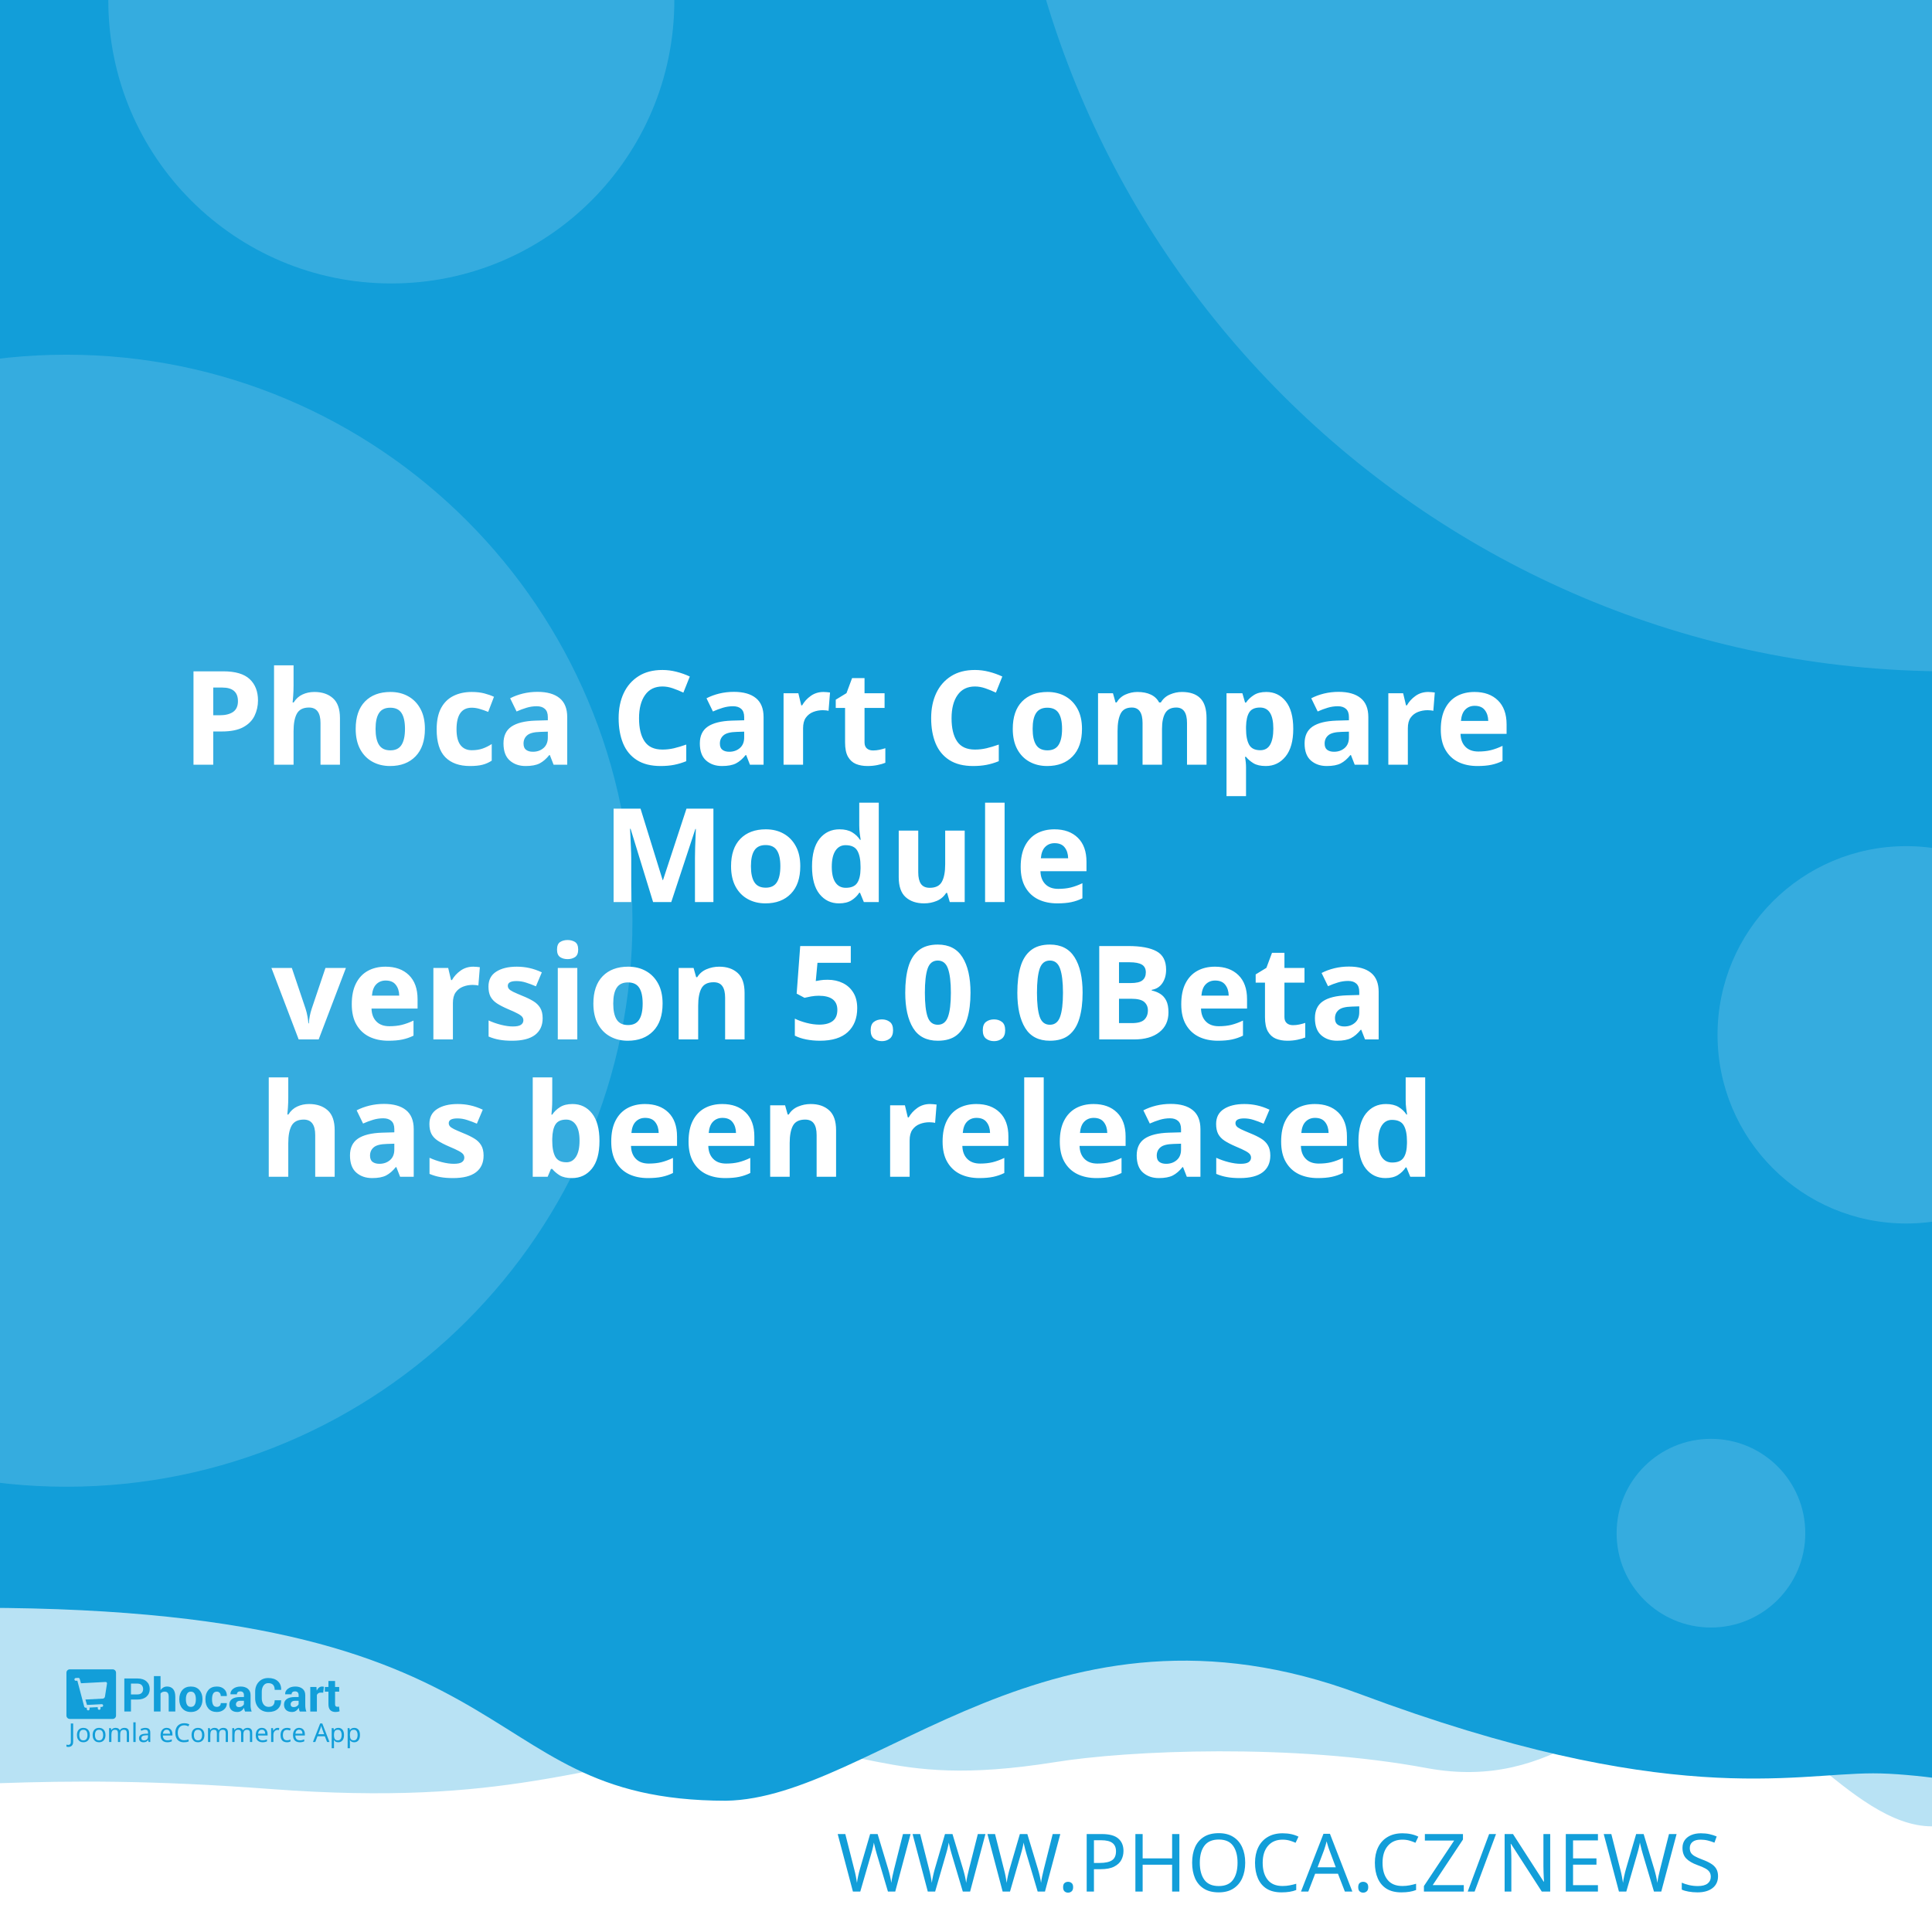
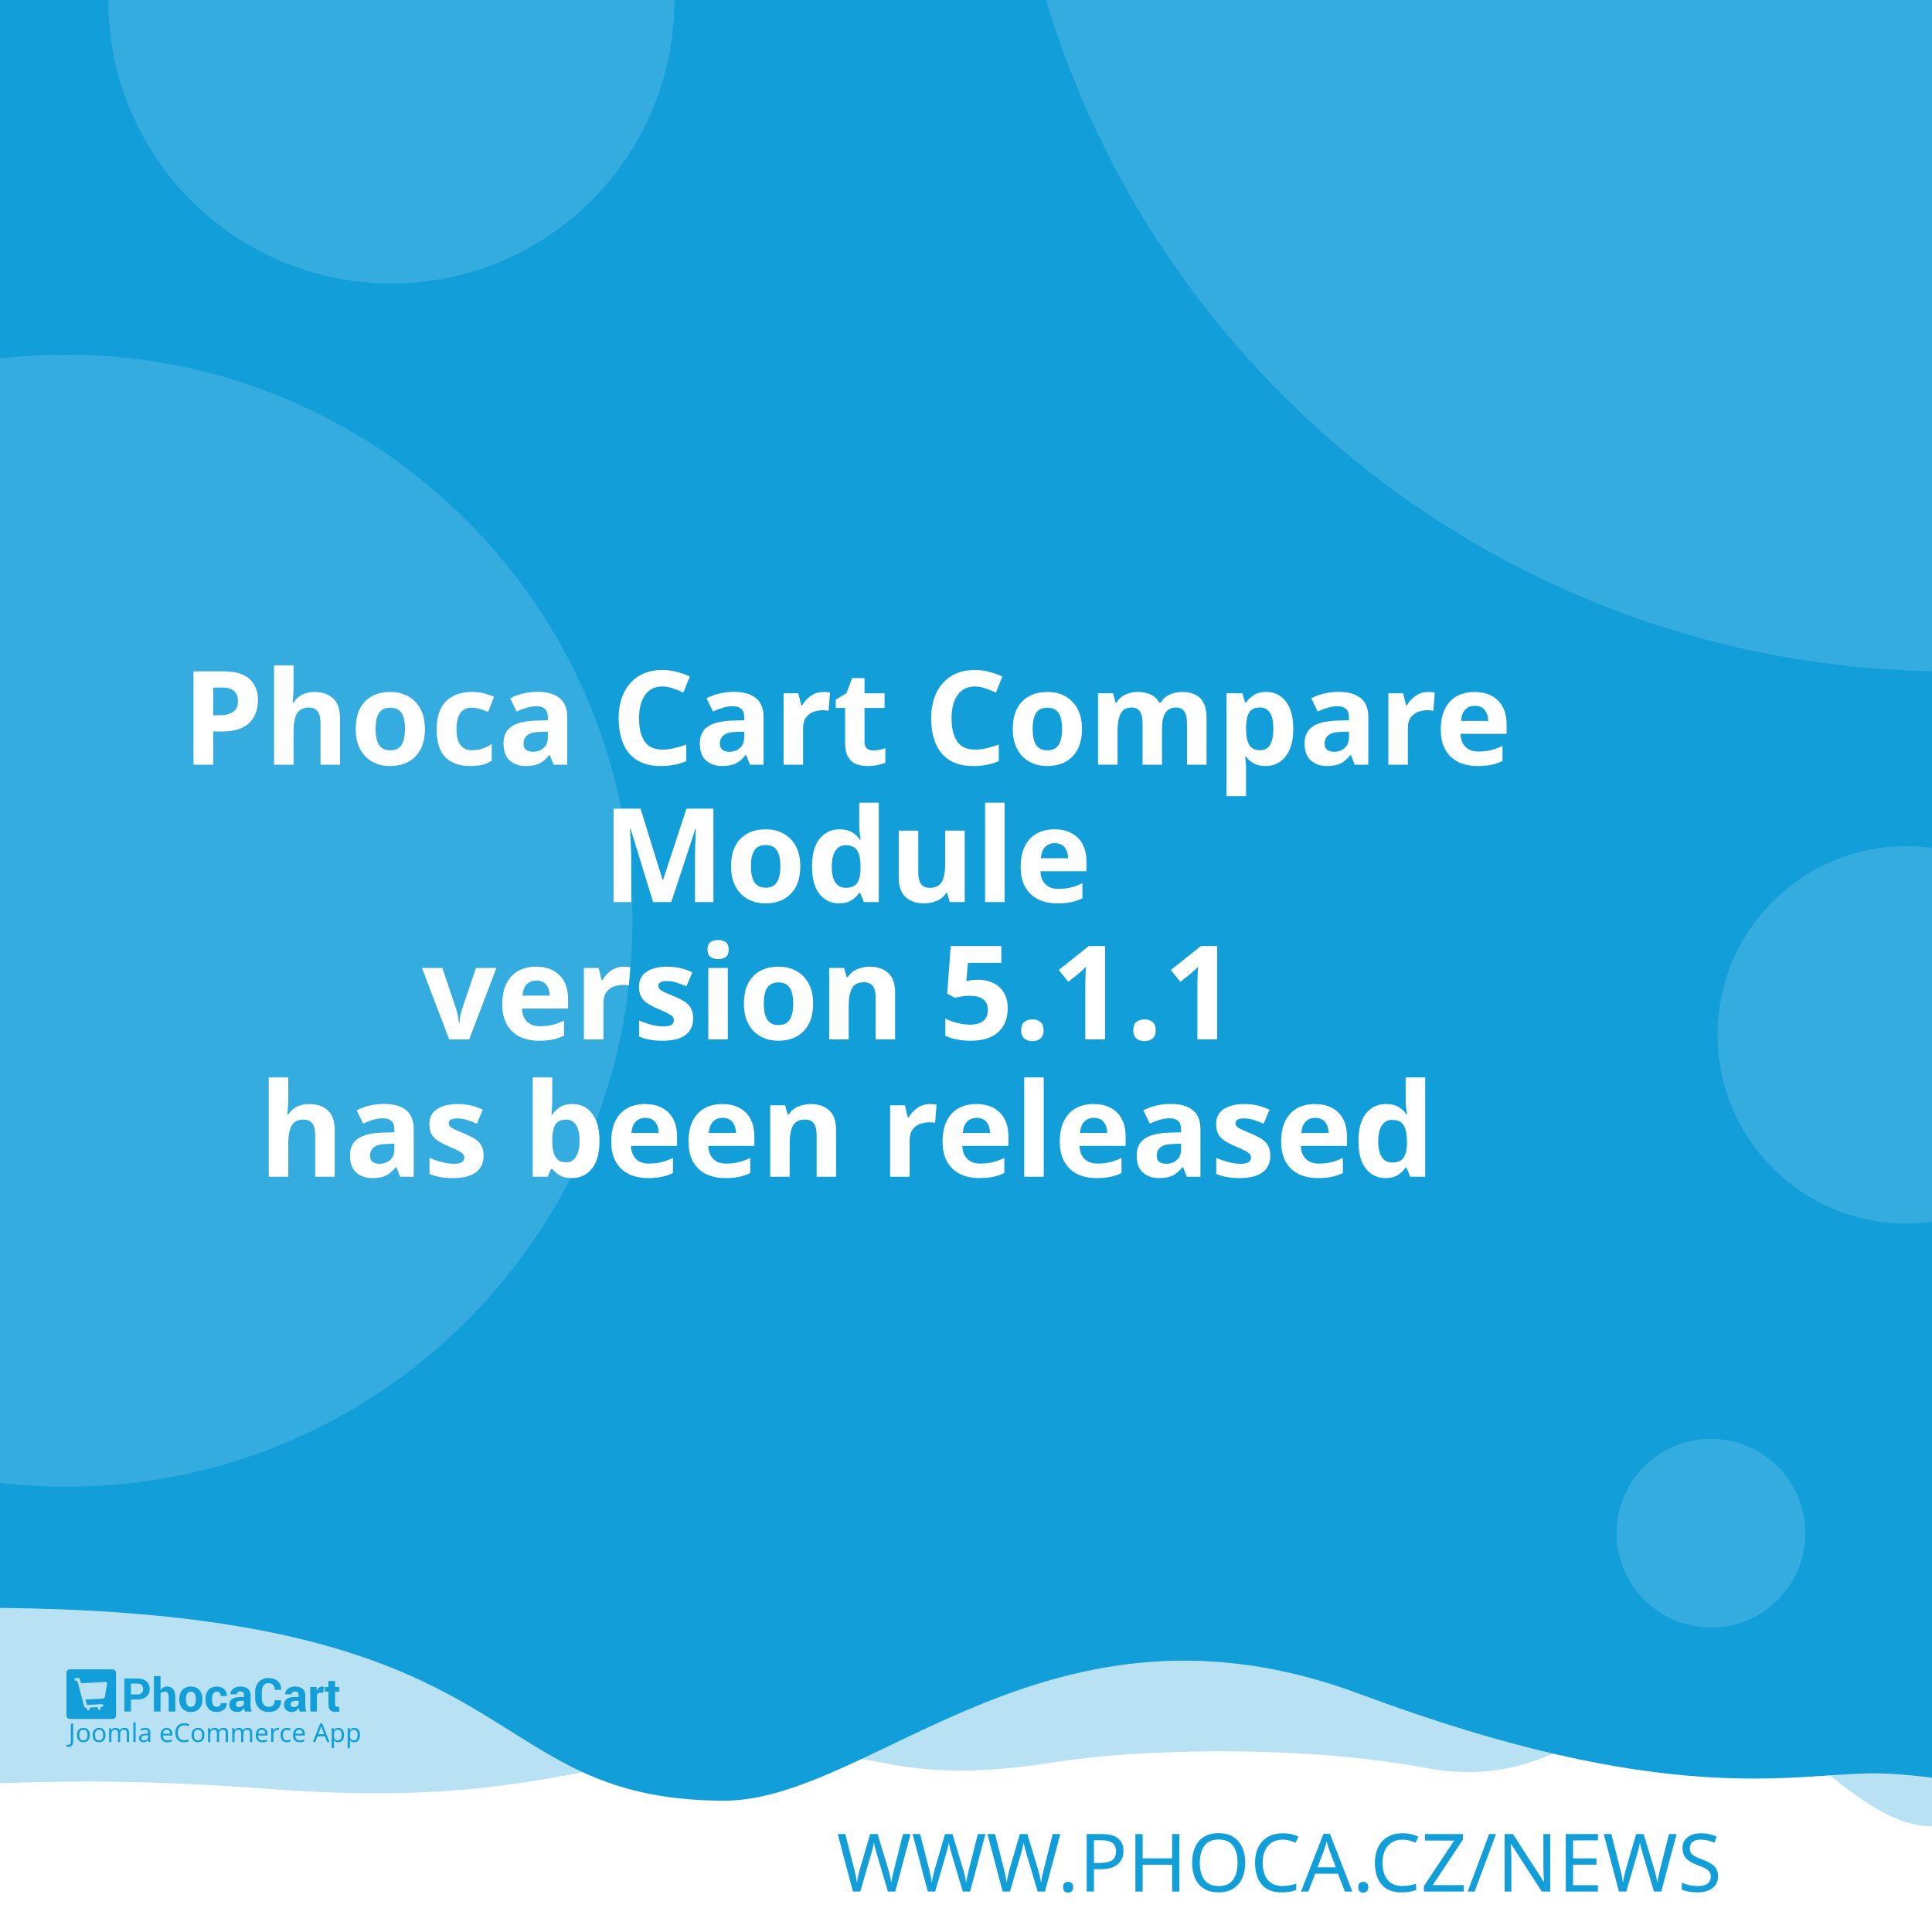
<svg xmlns="http://www.w3.org/2000/svg" width="512" height="512" viewBox="0 0 512 512" version="1.1" id="svg5">
  <defs id="defs2" />
  <g id="layer1">
    <path d="m -288.549,96.962 a 6.384,6.384 0 0 0 -6.384,6.384 v 81.087 a 6.384,6.384 0 0 0 6.384,6.384 h 81.083 a 6.384,6.384 0 0 0 6.384,-6.384 v -81.087 a 6.384,6.384 0 0 0 -6.384,-6.384 z m 16.084,16.188 c 0.591,-0.033 1.134,0.125 1.642,0.482 0.508,0.359 0.842,0.809 1.006,1.355 l 2.415,8.308 46.517,-2.44 c 0.829,-0.043 1.521,0.245 2.074,0.86 0.55,0.606 0.769,1.334 0.636,2.174 l -3.898,24.937 c -0.138,0.736 -0.57,1.497 -1.288,2.273 -0.719,0.787 -1.656,1.211 -2.797,1.272 l -32.861,1.721 3.038,10.253 27.775,-1.455 c 0.726,-0.04 1.351,0.178 1.887,0.648 0.523,0.483 0.803,1.086 0.844,1.812 0.038,0.726 -0.178,1.352 -0.648,1.887 -0.483,0.525 -1.086,0.806 -1.812,0.844 l -2.597,0.137 0.137,2.593 c 0.038,0.729 -0.178,1.356 -0.661,1.879 -0.472,0.535 -1.071,0.819 -1.8,0.856 -0.726,0.038 -1.353,-0.178 -1.879,-0.661 -0.535,-0.472 -0.814,-1.073 -0.852,-1.8 l -0.137,-2.593 -15.573,0.81 0.133,2.597 c 0.038,0.729 -0.176,1.356 -0.648,1.879 -0.483,0.535 -1.086,0.818 -1.812,0.856 -0.726,0.04 -1.352,-0.178 -1.887,-0.661 -0.525,-0.472 -0.806,-1.073 -0.844,-1.8 l -0.137,-2.597 -1.608,0.083 c -0.623,0.033 -1.193,-0.112 -1.721,-0.428 -0.515,-0.317 -0.883,-0.632 -1.11,-0.931 l -0.287,-0.507 -13.05,-49.343 -2.805,0.146 c -0.696,0.038 -1.312,-0.181 -1.858,-0.661 -0.545,-0.472 -0.835,-1.069 -0.873,-1.795 -0.038,-0.729 0.186,-1.353 0.682,-1.879 0.493,-0.535 1.083,-0.818 1.779,-0.856 z" style="fill:#ffffff;stroke-width:1;paint-order:stroke fill markers" id="path400" />
    <rect style="opacity:1;fill:#ffffff;stroke-width:5;stroke-linejoin:round;paint-order:stroke fill markers" id="rect723" width="512" height="512" x="0" y="0" />
    <path id="rect4460" style="opacity:0.3;fill:#129ed9;fill-opacity:1;stroke-width:5;stroke-linejoin:round;paint-order:stroke fill markers" d="M -256,4 H 768 v 480 c 0,0 -42.667,-10 -64,-10 -21.333,0 -42.408,10 -64,10 -21.592,0 -42.667,-10 -64,-10 -21.333,0 -42.408,10 -64,10 -21.592,0 -41.887,-34.701 -63.221,-34.701 -21.333,0 -35.645,25.795 -70.761,19.246 -35.116,-6.549 -78.862,-4.741 -98.515,-1.547 -47.289,7.533 -49.247,-6.724 -87.369,-3.311 -38.122,3.413 -56.921,15.193 -120.307,10.429 -63.387,-4.764 -84.091,0.698 -135.827,-0.116 -21.333,0 -42.408,10 -64,10 -21.592,0 -42.667,-10 -64,-10 -21.333,0 -64,10 -64,10 z" />
    <path id="rect4460-5" style="fill:#129ed9;fill-opacity:1;stroke-width:5;stroke-linejoin:round;paint-order:stroke fill markers" d="M -316,4.9999998e-7 H 708 V 480 c 0,0 -42.667,-10 -64,-10 -21.333,0 -42.408,10 -64,10 -21.592,0 -62.256,-10.048 -83.59,-10.048 -21.333,0 -54.449,9.448 -136.059,-21.03 -81.61,-30.478 -128.583,27.669 -167.971,28.291 -70.795,-0.042 -47.303,-54.288 -212.561,-50.983 C -185.439,429.534 -38.408,480 -60,480 c -21.592,0 -42.667,-10 -64,-10 -21.333,0 -42.408,10 -64,10 -21.592,0 -42.667,-10 -64,-10 -21.333,0 -64,10 -64,10 z" />
    <text xml:space="preserve" style="font-style:normal;font-weight:normal;font-size:21.333px;line-height:1.25;font-family:sans-serif;fill:#129ed9;fill-opacity:1;stroke:none" x="484.042" y="501.277" id="text2910-3-7">
      <tspan id="tspan2908-6-5" x="484.042" y="501.277" style="font-style:normal;font-variant:normal;font-weight:300;font-stretch:normal;font-size:21.333px;font-family:Montserrat;-inkscape-font-specification:'Montserrat Light';text-align:end;text-anchor:end;fill:#129ed9;fill-opacity:1">WWW.PHOCA.CZ/NEWS</tspan>
    </text>
    <text xml:space="preserve" style="font-style:normal;font-variant:normal;font-weight:600;font-stretch:normal;font-size:34.667px;line-height:1.05;font-family:Rubik;-inkscape-font-specification:'Rubik Semi-Bold';fill:#ffffff;fill-opacity:1;stroke:none" x="256" y="165" id="text11252">
      <tspan x="256" y="165" id="tspan403" style="text-align:center;text-anchor:middle" />
      <tspan x="256" y="202.659" style="font-size:34.667px;text-align:center;text-anchor:middle" id="tspan442">Phoca Cart Compare</tspan>
      <tspan x="256" y="239.059" style="font-size:34.667px;text-align:center;text-anchor:middle" id="tspan444">Module</tspan>
-       <tspan x="256" y="275.459" id="tspan1992" style="font-size:34.667px;text-align:center;text-anchor:middle">version 5.0.0Beta
+       <tspan x="256" y="275.459" id="tspan1992" style="font-size:34.667px;text-align:center;text-anchor:middle">version 5.1.1
</tspan>
      <tspan x="256" y="311.859" id="tspan2906" style="font-size:34.667px;text-align:center;text-anchor:middle">has been released</tspan>
      <tspan x="256" y="348.259" id="tspan1994" style="font-size:34.667px" />
    </text>
    <circle style="opacity:0.15;fill:#ffffff;fill-opacity:1;stroke-width:5;stroke-linejoin:round;paint-order:stroke fill markers" id="path8376" cx="516.67" cy="-72.081" r="250" />
    <circle style="opacity:0.15;fill:#ffffff;fill-opacity:1;stroke-width:5;stroke-linejoin:round;paint-order:stroke fill markers" id="path8376-9" cx="17.604" cy="244" r="150" />
    <circle style="opacity:0.15;fill:#ffffff;fill-opacity:1;stroke-width:5;stroke-linejoin:round;paint-order:stroke fill markers" id="path8376-6" cx="103.704" cy="0.117" r="75" />
    <circle style="opacity:0.15;fill:#ffffff;fill-opacity:1;stroke-width:5;stroke-linejoin:round;paint-order:stroke fill markers" id="path8376-6-2" cx="505.168" cy="274.238" r="50" />
    <g id="g8950" transform="matrix(0.298069,0,0,0.298069,107.3348,335.2596)" style="fill:#129ed9;fill-opacity:1;stroke-width:3.355">
      <g id="g895" transform="translate(-301.0409,359.4151)" style="fill:#129ed9;fill-opacity:1;stroke-width:3.355">
        <g transform="matrix(1.3333,0,0,-1.3333,-75.59,850.15)" fill="#ffffff" image-rendering="optimizeQuality" id="g280" style="clip-rule:evenodd;fill:#129ed9;fill-opacity:1;stroke-width:8.934;shape-rendering:geometricPrecision">
          <path d="m 99.728,617.49 v -7.994 h -4.423 v 22.031 h 8.784 c 2.532,0 4.527,-0.646 5.979,-1.937 1.452,-1.291 2.181,-2.99 2.181,-5.097 0,-2.107 -0.729,-3.801 -2.181,-5.082 -1.452,-1.281 -3.446,-1.921 -5.979,-1.921 z m 0,3.408 h 4.361 c 1.23,0 2.165,0.336 2.801,1.002 0.635,0.671 0.951,1.523 0.951,2.561 0,1.059 -0.315,1.932 -0.946,2.623 -0.63,0.687 -1.566,1.033 -2.806,1.033 H 99.728 Z" id="path262" style="fill:#129ed9;fill-opacity:1;stroke-width:3.355" />
          <path d="m 119.45,623.79 c 0.517,0.749 1.147,1.327 1.891,1.746 0.749,0.418 1.576,0.63 2.485,0.63 1.705,0 3.043,-0.568 4.02,-1.704 0.971,-1.131 1.457,-2.887 1.457,-5.252 v -9.714 h -4.418 v 9.76 c 0,1.276 -0.227,2.174 -0.677,2.706 -0.445,0.532 -1.116,0.795 -2.005,0.795 -0.605,0 -1.137,-0.108 -1.602,-0.325 -0.465,-0.217 -0.847,-0.522 -1.152,-0.919 v -12.017 h -4.418 v 23.611 h 4.418 z" id="path264" style="fill:#129ed9;fill-opacity:1;stroke-width:3.355" />
          <path d="m 131.96,617.83 c 0,2.438 0.682,4.436 2.046,5.996 1.359,1.554 3.25,2.334 5.663,2.334 2.418,0 4.315,-0.774 5.689,-2.329 1.375,-1.549 2.062,-3.553 2.062,-6.001 v -0.32 c 0,-2.458 -0.687,-4.462 -2.051,-6.011 -1.369,-1.544 -3.261,-2.319 -5.674,-2.319 -2.418,0 -4.315,0.775 -5.684,2.319 -1.364,1.549 -2.051,3.553 -2.051,6.011 z m 4.408,-0.31 c 0,-1.487 0.264,-2.68 0.785,-3.584 0.527,-0.899 1.375,-1.348 2.542,-1.348 1.142,0 1.979,0.454 2.506,1.358 0.532,0.904 0.796,2.097 0.796,3.574 v 0.315 c 0,1.446 -0.269,2.629 -0.801,3.542 -0.537,0.914 -1.38,1.374 -2.527,1.374 -1.142,0 -1.979,-0.46 -2.506,-1.379 -0.532,-0.919 -0.796,-2.102 -0.796,-3.537 z" id="path266" style="fill:#129ed9;fill-opacity:1;stroke-width:3.355" />
          <path d="m 157.01,612.59 c 0.79,0 1.421,0.227 1.891,0.682 0.475,0.454 0.713,1.064 0.713,1.828 h 4.015 l 0.041,-0.093 c 0.041,-1.653 -0.579,-3.037 -1.871,-4.152 -1.287,-1.116 -2.883,-1.673 -4.79,-1.673 -2.439,0 -4.325,0.769 -5.648,2.314 -1.318,1.544 -1.979,3.522 -1.979,5.944 v 0.449 c 0,2.412 0.656,4.395 1.974,5.944 1.317,1.554 3.198,2.329 5.638,2.329 2.02,0 3.648,-0.573 4.883,-1.725 1.235,-1.151 1.835,-2.664 1.793,-4.539 l -0.031,-0.088 h -4.026 c 0,0.842 -0.233,1.544 -0.698,2.107 -0.46,0.558 -1.101,0.837 -1.922,0.837 -1.168,0 -1.995,-0.454 -2.475,-1.358 -0.476,-0.904 -0.718,-2.071 -0.718,-3.496 v -0.454 c 0,-1.456 0.243,-2.628 0.718,-3.522 0.48,-0.888 1.312,-1.332 2.491,-1.332" id="path268" style="fill:#129ed9;fill-opacity:1;stroke-width:3.355" />
          <path d="m 175.8,609.49 c -0.165,0.372 -0.305,0.764 -0.419,1.183 -0.119,0.413 -0.202,0.837 -0.248,1.27 -0.455,-0.8 -1.054,-1.456 -1.798,-1.978 -0.739,-0.521 -1.628,-0.785 -2.656,-0.785 -1.715,0 -3.038,0.439 -3.963,1.322 -0.93,0.883 -1.395,2.086 -1.395,3.604 0,1.606 0.62,2.845 1.855,3.729 1.235,0.883 3.038,1.322 5.41,1.322 h 2.47 v 1.301 c 0,0.785 -0.207,1.394 -0.62,1.828 -0.413,0.434 -1.023,0.651 -1.834,0.651 -0.713,0 -1.266,-0.175 -1.653,-0.522 -0.393,-0.346 -0.584,-0.826 -0.584,-1.446 l -4.268,0.016 -0.016,0.093 c -0.072,1.379 0.527,2.572 1.798,3.579 1.271,1.002 2.946,1.503 5.013,1.503 1.958,0 3.545,-0.496 4.769,-1.492 1.22,-0.992 1.829,-2.406 1.829,-4.24 v -6.76 c 0,-0.769 0.062,-1.492 0.176,-2.164 0.119,-0.676 0.299,-1.348 0.553,-2.014 z m -4.046,2.943 c 0.78,0 1.468,0.191 2.077,0.574 0.605,0.382 1.013,0.826 1.225,1.332 v 2.308 h -2.47 c -0.935,0 -1.648,-0.232 -2.134,-0.702 -0.481,-0.47 -0.724,-1.033 -0.724,-1.699 0,-0.542 0.181,-0.981 0.542,-1.312 0.367,-0.336 0.858,-0.501 1.483,-0.501" id="path270" style="fill:#129ed9;fill-opacity:1;stroke-width:3.355" />
          <path d="m 199.84,617.01 0.031,-0.088 c 0.041,-2.37 -0.682,-4.25 -2.17,-5.645 -1.488,-1.394 -3.555,-2.091 -6.201,-2.091 -2.656,0 -4.811,0.852 -6.464,2.556 -1.653,1.704 -2.486,3.894 -2.486,6.579 v 4.369 c 0,2.67 0.812,4.86 2.424,6.574 1.617,1.715 3.715,2.572 6.299,2.572 2.723,0 4.852,-0.697 6.386,-2.097 1.535,-1.399 2.284,-3.305 2.243,-5.717 l -0.031,-0.088 h -4.299 c 0,1.451 -0.346,2.561 -1.044,3.336 -0.698,0.769 -1.783,1.157 -3.255,1.157 -1.323,0 -2.372,-0.537 -3.147,-1.606 -0.78,-1.074 -1.168,-2.438 -1.168,-4.1 v -4.39 c 0,-1.683 0.408,-3.057 1.225,-4.131 0.822,-1.069 1.922,-1.606 3.317,-1.606 1.38,0 2.403,0.372 3.064,1.11 0.661,0.744 0.992,1.844 0.992,3.305 z" id="path272" style="fill:#129ed9;fill-opacity:1;stroke-width:3.355" />
          <path d="m 212.27,609.49 c -0.165,0.372 -0.305,0.764 -0.419,1.183 -0.119,0.413 -0.202,0.837 -0.248,1.27 -0.455,-0.8 -1.054,-1.456 -1.798,-1.978 -0.739,-0.521 -1.628,-0.785 -2.656,-0.785 -1.716,0 -3.038,0.439 -3.963,1.322 -0.93,0.883 -1.395,2.086 -1.395,3.604 0,1.606 0.62,2.845 1.855,3.729 1.235,0.883 3.039,1.322 5.41,1.322 h 2.47 v 1.301 c 0,0.785 -0.207,1.394 -0.62,1.828 -0.413,0.434 -1.023,0.651 -1.834,0.651 -0.713,0 -1.266,-0.175 -1.654,-0.522 -0.393,-0.346 -0.584,-0.826 -0.584,-1.446 l -4.268,0.016 -0.016,0.093 c -0.072,1.379 0.527,2.572 1.798,3.579 1.271,1.002 2.945,1.503 5.013,1.503 1.958,0 3.545,-0.496 4.769,-1.492 1.22,-0.992 1.829,-2.406 1.829,-4.24 v -6.76 c 0,-0.769 0.062,-1.492 0.176,-2.164 0.119,-0.676 0.3,-1.348 0.553,-2.014 z m -4.046,2.943 c 0.78,0 1.468,0.191 2.077,0.574 0.605,0.382 1.013,0.826 1.224,1.332 v 2.308 h -2.47 c -0.935,0 -1.649,-0.232 -2.134,-0.702 -0.481,-0.47 -0.723,-1.033 -0.723,-1.699 0,-0.542 0.181,-0.981 0.542,-1.312 0.367,-0.336 0.858,-0.501 1.483,-0.501" id="path274" style="fill:#129ed9;fill-opacity:1;stroke-width:3.355" />
          <path d="m 227.92,622.06 -1.617,0.046 c -0.656,0 -1.199,-0.134 -1.623,-0.408 -0.423,-0.274 -0.744,-0.656 -0.966,-1.152 v -11.052 h -4.408 v 16.36 h 4.103 l 0.196,-2.422 c 0.382,0.857 0.883,1.528 1.494,2.009 0.61,0.48 1.312,0.723 2.108,0.723 0.223,0 0.429,-0.015 0.615,-0.052 0.186,-0.036 0.377,-0.077 0.568,-0.129 z" id="path276" style="fill:#129ed9;fill-opacity:1;stroke-width:3.355" />
          <path d="m 235.83,629.86 v -4.007 h 2.754 v -3.099 H 235.83 v -8.33 c 0,-0.635 0.129,-1.09 0.393,-1.363 0.263,-0.274 0.615,-0.408 1.059,-0.408 0.232,0 0.434,0.01 0.599,0.036 0.166,0.026 0.362,0.072 0.579,0.129 l 0.383,-3.181 c -0.445,-0.155 -0.878,-0.268 -1.302,-0.341 -0.424,-0.078 -0.884,-0.114 -1.38,-0.114 -1.524,0 -2.697,0.418 -3.519,1.255 -0.822,0.837 -1.235,2.159 -1.235,3.977 v 8.34 h -2.392 v 3.099 h 2.392 v 4.007 z" id="path278" style="fill:#129ed9;fill-opacity:1;stroke-width:3.355" />
        </g>
        <g fill="#ffffff" fill-rule="evenodd" image-rendering="optimizeQuality" stroke-width="1.934" aria-label="Joomla eCommerce App" id="g318" style="clip-rule:evenodd;fill:#129ed9;fill-opacity:1;shape-rendering:geometricPrecision">
          <path d="M 1.704,69 Q 1.151,69 0.736,68.908 0.321,68.839 -0.002,68.7 v -1.752 q 0.369,0.092 0.784,0.161 0.415,0.069 0.876,0.069 0.576,0 1.083,-0.231 0.53,-0.231 0.853,-0.807 0.323,-0.576 0.323,-1.614 v -16.368 h 2.075 v 16.206 q 0,2.374 -1.176,3.504 -1.176,1.13 -3.112,1.13 z" id="path282" style="fill:#129ed9;fill-opacity:1;stroke-width:1.934" />
          <path d="m 20.792,58.419 q 0,3.066 -1.568,4.749 -1.545,1.683 -4.196,1.683 -1.637,0 -2.928,-0.738 -1.268,-0.761 -2.006,-2.19 -0.738,-1.452 -0.738,-3.504 0,-3.066 1.545,-4.726 1.545,-1.66 4.196,-1.66 1.683,0 2.951,0.761 1.291,0.738 2.006,2.167 0.738,1.406 0.738,3.458 z m -9.336,0 q 0,2.19 0.853,3.481 0.876,1.268 2.766,1.268 1.867,0 2.743,-1.268 0.876,-1.291 0.876,-3.481 0,-2.19 -0.876,-3.435 -0.876,-1.245 -2.766,-1.245 -1.89,0 -2.743,1.245 -0.853,1.245 -0.853,3.435 z" id="path284" style="fill:#129ed9;fill-opacity:1;stroke-width:1.934" />
          <path d="m 34.739,58.419 q 0,3.066 -1.568,4.749 -1.545,1.683 -4.196,1.683 -1.637,0 -2.928,-0.738 -1.268,-0.761 -2.006,-2.19 -0.738,-1.452 -0.738,-3.504 0,-3.066 1.545,-4.726 1.545,-1.66 4.196,-1.66 1.683,0 2.951,0.761 1.291,0.738 2.006,2.167 0.738,1.406 0.738,3.458 z m -9.336,0 q 0,2.19 0.853,3.481 0.876,1.268 2.766,1.268 1.867,0 2.743,-1.268 0.876,-1.291 0.876,-3.481 0,-2.19 -0.876,-3.435 -0.876,-1.245 -2.766,-1.245 -1.89,0 -2.743,1.245 -0.853,1.245 -0.853,3.435 z" id="path286" style="fill:#129ed9;fill-opacity:1;stroke-width:1.934" />
          <path d="m 51.499,52.033 q 2.098,0 3.135,1.083 1.037,1.06 1.037,3.458 V 64.62 H 53.666 v -7.953 q 0,-2.928 -2.513,-2.928 -1.798,0 -2.582,1.037 -0.761,1.037 -0.761,3.02 V 64.62 h -2.006 v -7.953 q 0,-2.928 -2.536,-2.928 -1.867,0 -2.582,1.153 -0.715,1.153 -0.715,3.32 v 6.409 h -2.029 v -12.356 h 1.637 l 0.3,1.683 h 0.115 q 0.576,-0.968 1.545,-1.429 0.991,-0.484 2.098,-0.484 2.905,0 3.781,2.075 h 0.115 q 0.622,-1.06 1.683,-1.568 1.083,-0.507 2.282,-0.507 z" id="path288" style="fill:#129ed9;fill-opacity:1;stroke-width:1.934" />
          <path d="M 61.527,64.62 H 59.498 V 47.1 h 2.029 z" id="path290" style="fill:#129ed9;fill-opacity:1;stroke-width:1.934" />
          <path d="m 70.126,52.056 q 2.259,0 3.343,0.991 1.083,0.991 1.083,3.158 v 8.414 h -1.475 l -0.392,-1.752 h -0.092 q -0.807,1.014 -1.706,1.498 -0.876,0.484 -2.444,0.484 -1.683,0 -2.789,-0.876 -1.107,-0.899 -1.107,-2.789 0,-1.844 1.452,-2.836 1.452,-1.014 4.472,-1.107 l 2.098,-0.069 v -0.738 q 0,-1.545 -0.669,-2.144 -0.669,-0.599 -1.89,-0.599 -0.968,0 -1.844,0.3 -0.876,0.277 -1.637,0.645 l -0.622,-1.522 q 0.807,-0.438 1.913,-0.738 1.107,-0.323 2.305,-0.323 z m 0.599,6.593 q -2.305,0.092 -3.204,0.738 -0.876,0.645 -0.876,1.821 0,1.037 0.622,1.522 0.645,0.484 1.637,0.484 1.568,0 2.605,-0.853 1.037,-0.876 1.037,-2.674 v -1.107 z" id="path292" style="fill:#129ed9;fill-opacity:1;stroke-width:1.934" />
          <path d="m 89.144,52.033 q 1.591,0 2.72,0.692 1.153,0.692 1.752,1.96 0.622,1.245 0.622,2.928 v 1.222 h -8.46 q 0.046,2.098 1.06,3.204 1.037,1.083 2.882,1.083 1.176,0 2.075,-0.207 0.922,-0.231 1.89,-0.645 v 1.775 q -0.945,0.415 -1.867,0.599 -0.922,0.207 -2.19,0.207 -1.752,0 -3.112,-0.715 -1.337,-0.715 -2.098,-2.121 -0.738,-1.429 -0.738,-3.481 0,-2.029 0.669,-3.481 0.692,-1.452 1.913,-2.236 1.245,-0.784 2.882,-0.784 z m -0.023,1.66 q -1.452,0 -2.305,0.945 -0.83,0.922 -0.991,2.582 h 6.293 q -0.023,-1.568 -0.738,-2.536 -0.715,-0.991 -2.259,-0.991 z" id="path294" style="fill:#129ed9;fill-opacity:1;stroke-width:1.934" />
          <path d="m 104.71,49.751 q -2.651,0 -4.173,1.775 -1.522,1.775 -1.522,4.864 0,3.066 1.406,4.864 1.429,1.775 4.265,1.775 1.083,0 2.052,-0.184 0.968,-0.184 1.89,-0.461 v 1.798 q -0.922,0.346 -1.913,0.507 -0.968,0.161 -2.328,0.161 -2.513,0 -4.196,-1.037 -1.683,-1.037 -2.536,-2.951 -0.83,-1.913 -0.83,-4.495 0,-2.49 0.899,-4.38 0.922,-1.913 2.697,-2.974 1.775,-1.083 4.311,-1.083 2.605,0 4.541,0.968 l -0.83,1.752 q -0.761,-0.346 -1.706,-0.622 -0.922,-0.277 -2.029,-0.277 z" id="path296" style="fill:#129ed9;fill-opacity:1;stroke-width:1.934" />
          <path d="m 122.69,58.419 q 0,3.066 -1.568,4.749 -1.545,1.683 -4.196,1.683 -1.637,0 -2.928,-0.738 -1.268,-0.761 -2.006,-2.19 -0.738,-1.452 -0.738,-3.504 0,-3.066 1.545,-4.726 1.545,-1.66 4.196,-1.66 1.683,0 2.951,0.761 1.291,0.738 2.006,2.167 0.738,1.406 0.738,3.458 z m -9.336,0 q 0,2.19 0.853,3.481 0.876,1.268 2.766,1.268 1.867,0 2.743,-1.268 0.876,-1.291 0.876,-3.481 0,-2.19 -0.876,-3.435 -0.876,-1.245 -2.766,-1.245 -1.89,0 -2.743,1.245 -0.853,1.245 -0.853,3.435 z" id="path298" style="fill:#129ed9;fill-opacity:1;stroke-width:1.934" />
          <path d="m 139.45,52.033 q 2.098,0 3.135,1.083 1.037,1.06 1.037,3.458 V 64.62 h -2.006 v -7.953 q 0,-2.928 -2.513,-2.928 -1.798,0 -2.582,1.037 -0.761,1.037 -0.761,3.02 V 64.62 h -2.006 v -7.953 q 0,-2.928 -2.536,-2.928 -1.867,0 -2.582,1.153 -0.715,1.153 -0.715,3.32 v 6.409 h -2.029 v -12.356 h 1.637 l 0.3,1.683 h 0.115 q 0.576,-0.968 1.545,-1.429 0.991,-0.484 2.098,-0.484 2.905,0 3.781,2.075 h 0.115 q 0.622,-1.06 1.683,-1.568 1.083,-0.507 2.282,-0.507 z" id="path300" style="fill:#129ed9;fill-opacity:1;stroke-width:1.934" />
          <path d="m 161,52.033 q 2.098,0 3.135,1.083 1.037,1.06 1.037,3.458 V 64.62 h -2.006 v -7.953 q 0,-2.928 -2.513,-2.928 -1.798,0 -2.582,1.037 -0.761,1.037 -0.761,3.02 V 64.62 h -2.006 v -7.953 q 0,-2.928 -2.536,-2.928 -1.867,0 -2.582,1.153 -0.715,1.153 -0.715,3.32 v 6.409 h -2.029 v -12.356 h 1.637 l 0.3,1.683 h 0.115 q 0.576,-0.968 1.545,-1.429 0.991,-0.484 2.098,-0.484 2.905,0 3.781,2.075 h 0.115 q 0.622,-1.06 1.683,-1.568 1.083,-0.507 2.282,-0.507 z" id="path302" style="fill:#129ed9;fill-opacity:1;stroke-width:1.934" />
          <path d="m 173.77,52.033 q 1.591,0 2.72,0.692 1.153,0.692 1.752,1.96 0.622,1.245 0.622,2.928 v 1.222 h -8.46 q 0.046,2.098 1.06,3.204 1.037,1.083 2.882,1.083 1.176,0 2.075,-0.207 0.922,-0.231 1.89,-0.645 v 1.775 q -0.945,0.415 -1.867,0.599 -0.922,0.207 -2.19,0.207 -1.752,0 -3.112,-0.715 -1.337,-0.715 -2.098,-2.121 -0.738,-1.429 -0.738,-3.481 0,-2.029 0.669,-3.481 0.692,-1.452 1.913,-2.236 1.245,-0.784 2.882,-0.784 z m -0.023,1.66 q -1.452,0 -2.305,0.945 -0.83,0.922 -0.991,2.582 h 6.293 q -0.023,-1.568 -0.738,-2.536 -0.715,-0.991 -2.259,-0.991 z" id="path304" style="fill:#129ed9;fill-opacity:1;stroke-width:1.934" />
          <path d="m 187.76,52.033 q 0.346,0 0.738,0.046 0.415,0.023 0.715,0.092 l -0.254,1.867 q -0.3,-0.069 -0.669,-0.115 -0.346,-0.046 -0.669,-0.046 -0.945,0 -1.775,0.53 -0.83,0.507 -1.337,1.452 -0.484,0.922 -0.484,2.167 v 6.593 h -2.029 v -12.356 h 1.66 l 0.231,2.259 h 0.092 q 0.599,-1.014 1.545,-1.752 0.945,-0.738 2.236,-0.738 z" id="path306" style="fill:#129ed9;fill-opacity:1;stroke-width:1.934" />
          <path d="m 196.02,64.851 q -1.637,0 -2.928,-0.669 -1.268,-0.669 -2.006,-2.075 -0.715,-1.406 -0.715,-3.596 0,-2.282 0.761,-3.712 0.761,-1.429 2.052,-2.098 1.314,-0.669 2.974,-0.669 0.945,0 1.821,0.207 0.876,0.184 1.429,0.461 l -0.622,1.683 q -0.553,-0.207 -1.291,-0.392 -0.738,-0.184 -1.383,-0.184 -3.642,0 -3.642,4.68 0,2.236 0.876,3.435 0.899,1.176 2.651,1.176 1.014,0 1.775,-0.207 0.784,-0.207 1.429,-0.507 v 1.798 q -0.622,0.323 -1.383,0.484 -0.738,0.184 -1.798,0.184 z" id="path308" style="fill:#129ed9;fill-opacity:1;stroke-width:1.934" />
          <path d="m 206.9,52.033 q 1.591,0 2.72,0.692 1.153,0.692 1.752,1.96 0.622,1.245 0.622,2.928 v 1.222 h -8.46 q 0.046,2.098 1.06,3.204 1.037,1.083 2.882,1.083 1.176,0 2.075,-0.207 0.922,-0.231 1.89,-0.645 v 1.775 q -0.945,0.415 -1.867,0.599 -0.922,0.207 -2.19,0.207 -1.752,0 -3.112,-0.715 -1.337,-0.715 -2.098,-2.121 -0.738,-1.429 -0.738,-3.481 0,-2.029 0.669,-3.481 0.692,-1.452 1.913,-2.236 1.245,-0.784 2.882,-0.784 z m -0.023,1.66 q -1.452,0 -2.305,0.945 -0.83,0.922 -0.991,2.582 h 6.293 q -0.023,-1.568 -0.738,-2.536 -0.715,-0.991 -2.259,-0.991 z" id="path310" style="fill:#129ed9;fill-opacity:1;stroke-width:1.934" />
          <path d="m 231.73,64.62 -1.983,-5.095 h -6.524 l -1.96,5.095 h -2.098 l 6.432,-16.529 h 1.867 l 6.409,16.529 z m -4.449,-11.918 q -0.069,-0.184 -0.231,-0.669 -0.161,-0.484 -0.323,-0.991 -0.138,-0.53 -0.231,-0.807 -0.161,0.715 -0.369,1.406 -0.207,0.669 -0.346,1.06 l -1.867,4.979 h 5.21 z" id="path312" style="fill:#129ed9;fill-opacity:1;stroke-width:1.934" />
          <path d="m 241.73,52.033 q 2.282,0 3.665,1.591 1.406,1.591 1.406,4.795 0,3.158 -1.406,4.795 -1.383,1.637 -3.688,1.637 -1.429,0 -2.374,-0.53 -0.922,-0.553 -1.452,-1.268 h -0.138 q 0.046,0.392 0.092,0.991 0.046,0.599 0.046,1.037 v 5.072 h -2.029 v -17.889 h 1.66 l 0.277,1.683 h 0.092 q 0.553,-0.807 1.452,-1.36 0.899,-0.553 2.397,-0.553 z m -0.369,1.706 q -1.89,0 -2.674,1.06 -0.761,1.06 -0.807,3.227 v 0.392 q 0,2.282 0.738,3.527 0.761,1.222 2.789,1.222 1.13,0 1.844,-0.622 0.738,-0.622 1.083,-1.683 0.369,-1.083 0.369,-2.467 0,-2.121 -0.83,-3.389 -0.807,-1.268 -2.513,-1.268 z" id="path314" style="fill:#129ed9;fill-opacity:1;stroke-width:1.934" />
          <path d="m 255.91,52.033 q 2.282,0 3.665,1.591 1.406,1.591 1.406,4.795 0,3.158 -1.406,4.795 -1.383,1.637 -3.688,1.637 -1.429,0 -2.374,-0.53 -0.922,-0.553 -1.452,-1.268 h -0.138 q 0.046,0.392 0.092,0.991 0.046,0.599 0.046,1.037 v 5.072 h -2.029 v -17.889 h 1.66 l 0.277,1.683 h 0.092 q 0.553,-0.807 1.452,-1.36 0.899,-0.553 2.397,-0.553 z m -0.369,1.706 q -1.89,0 -2.674,1.06 -0.761,1.06 -0.807,3.227 v 0.392 q 0,2.282 0.738,3.527 0.761,1.222 2.789,1.222 1.13,0 1.844,-0.622 0.738,-0.622 1.083,-1.683 0.369,-1.083 0.369,-2.467 0,-2.121 -0.83,-3.389 -0.807,-1.268 -2.513,-1.268 z" id="path316" style="fill:#129ed9;fill-opacity:1;stroke-width:1.934" />
        </g>
        <path d="M 3,0 A 3,3 0 0 0 0,3 v 38.107 a 3,3 0 0 0 3,3 h 38.105 a 3,3 0 0 0 3,-3 V 3 a 3,3 0 0 0 -3,-3 z m 7.559,7.607 c 0.278,-0.015 0.533,0.059 0.771,0.227 0.239,0.169 0.396,0.38 0.473,0.637 l 1.135,3.904 21.861,-1.147 c 0.39,-0.02 0.715,0.115 0.975,0.404 0.259,0.285 0.361,0.627 0.299,1.022 l -1.832,11.719 c -0.065,0.346 -0.268,0.703 -0.605,1.068 -0.338,0.37 -0.778,0.569 -1.315,0.598 l -15.443,0.809 1.428,4.818 13.053,-0.684 c 0.341,-0.019 0.635,0.084 0.887,0.305 0.246,0.227 0.378,0.51 0.396,0.852 0.018,0.341 -0.084,0.635 -0.305,0.887 -0.227,0.247 -0.51,0.379 -0.852,0.396 l -1.221,0.064 0.064,1.219 c 0.018,0.343 -0.084,0.637 -0.311,0.883 -0.222,0.252 -0.503,0.385 -0.846,0.402 -0.341,0.018 -0.636,-0.084 -0.883,-0.311 -0.252,-0.222 -0.383,-0.504 -0.4,-0.846 l -0.064,-1.219 -7.318,0.381 0.062,1.221 c 0.018,0.343 -0.083,0.637 -0.305,0.883 -0.227,0.252 -0.51,0.384 -0.852,0.402 -0.341,0.019 -0.635,-0.084 -0.887,-0.311 -0.247,-0.222 -0.379,-0.504 -0.396,-0.846 l -0.064,-1.221 -0.756,0.039 c -0.293,0.015 -0.561,-0.052 -0.809,-0.201 -0.242,-0.149 -0.415,-0.297 -0.521,-0.438 l -0.135,-0.238 -6.133,-23.189 -1.318,0.068 C 8.066,10.184 7.776,10.082 7.52,9.856 7.263,9.634 7.127,9.354 7.11,9.012 7.092,8.67 7.197,8.377 7.43,8.13 7.661,7.878 7.939,7.745 8.266,7.727 Z" fill="#ffffff" style="fill:#129ed9;fill-opacity:1;stroke-width:8.934;paint-order:stroke fill markers" id="path334" />
      </g>
    </g>
    <circle style="opacity:0.15;fill:#ffffff;fill-opacity:1;stroke-width:5;stroke-linejoin:round;paint-order:stroke fill markers" id="path8376-6-2-1" cx="453.421" cy="406.309" r="25" />
  </g>
</svg>
